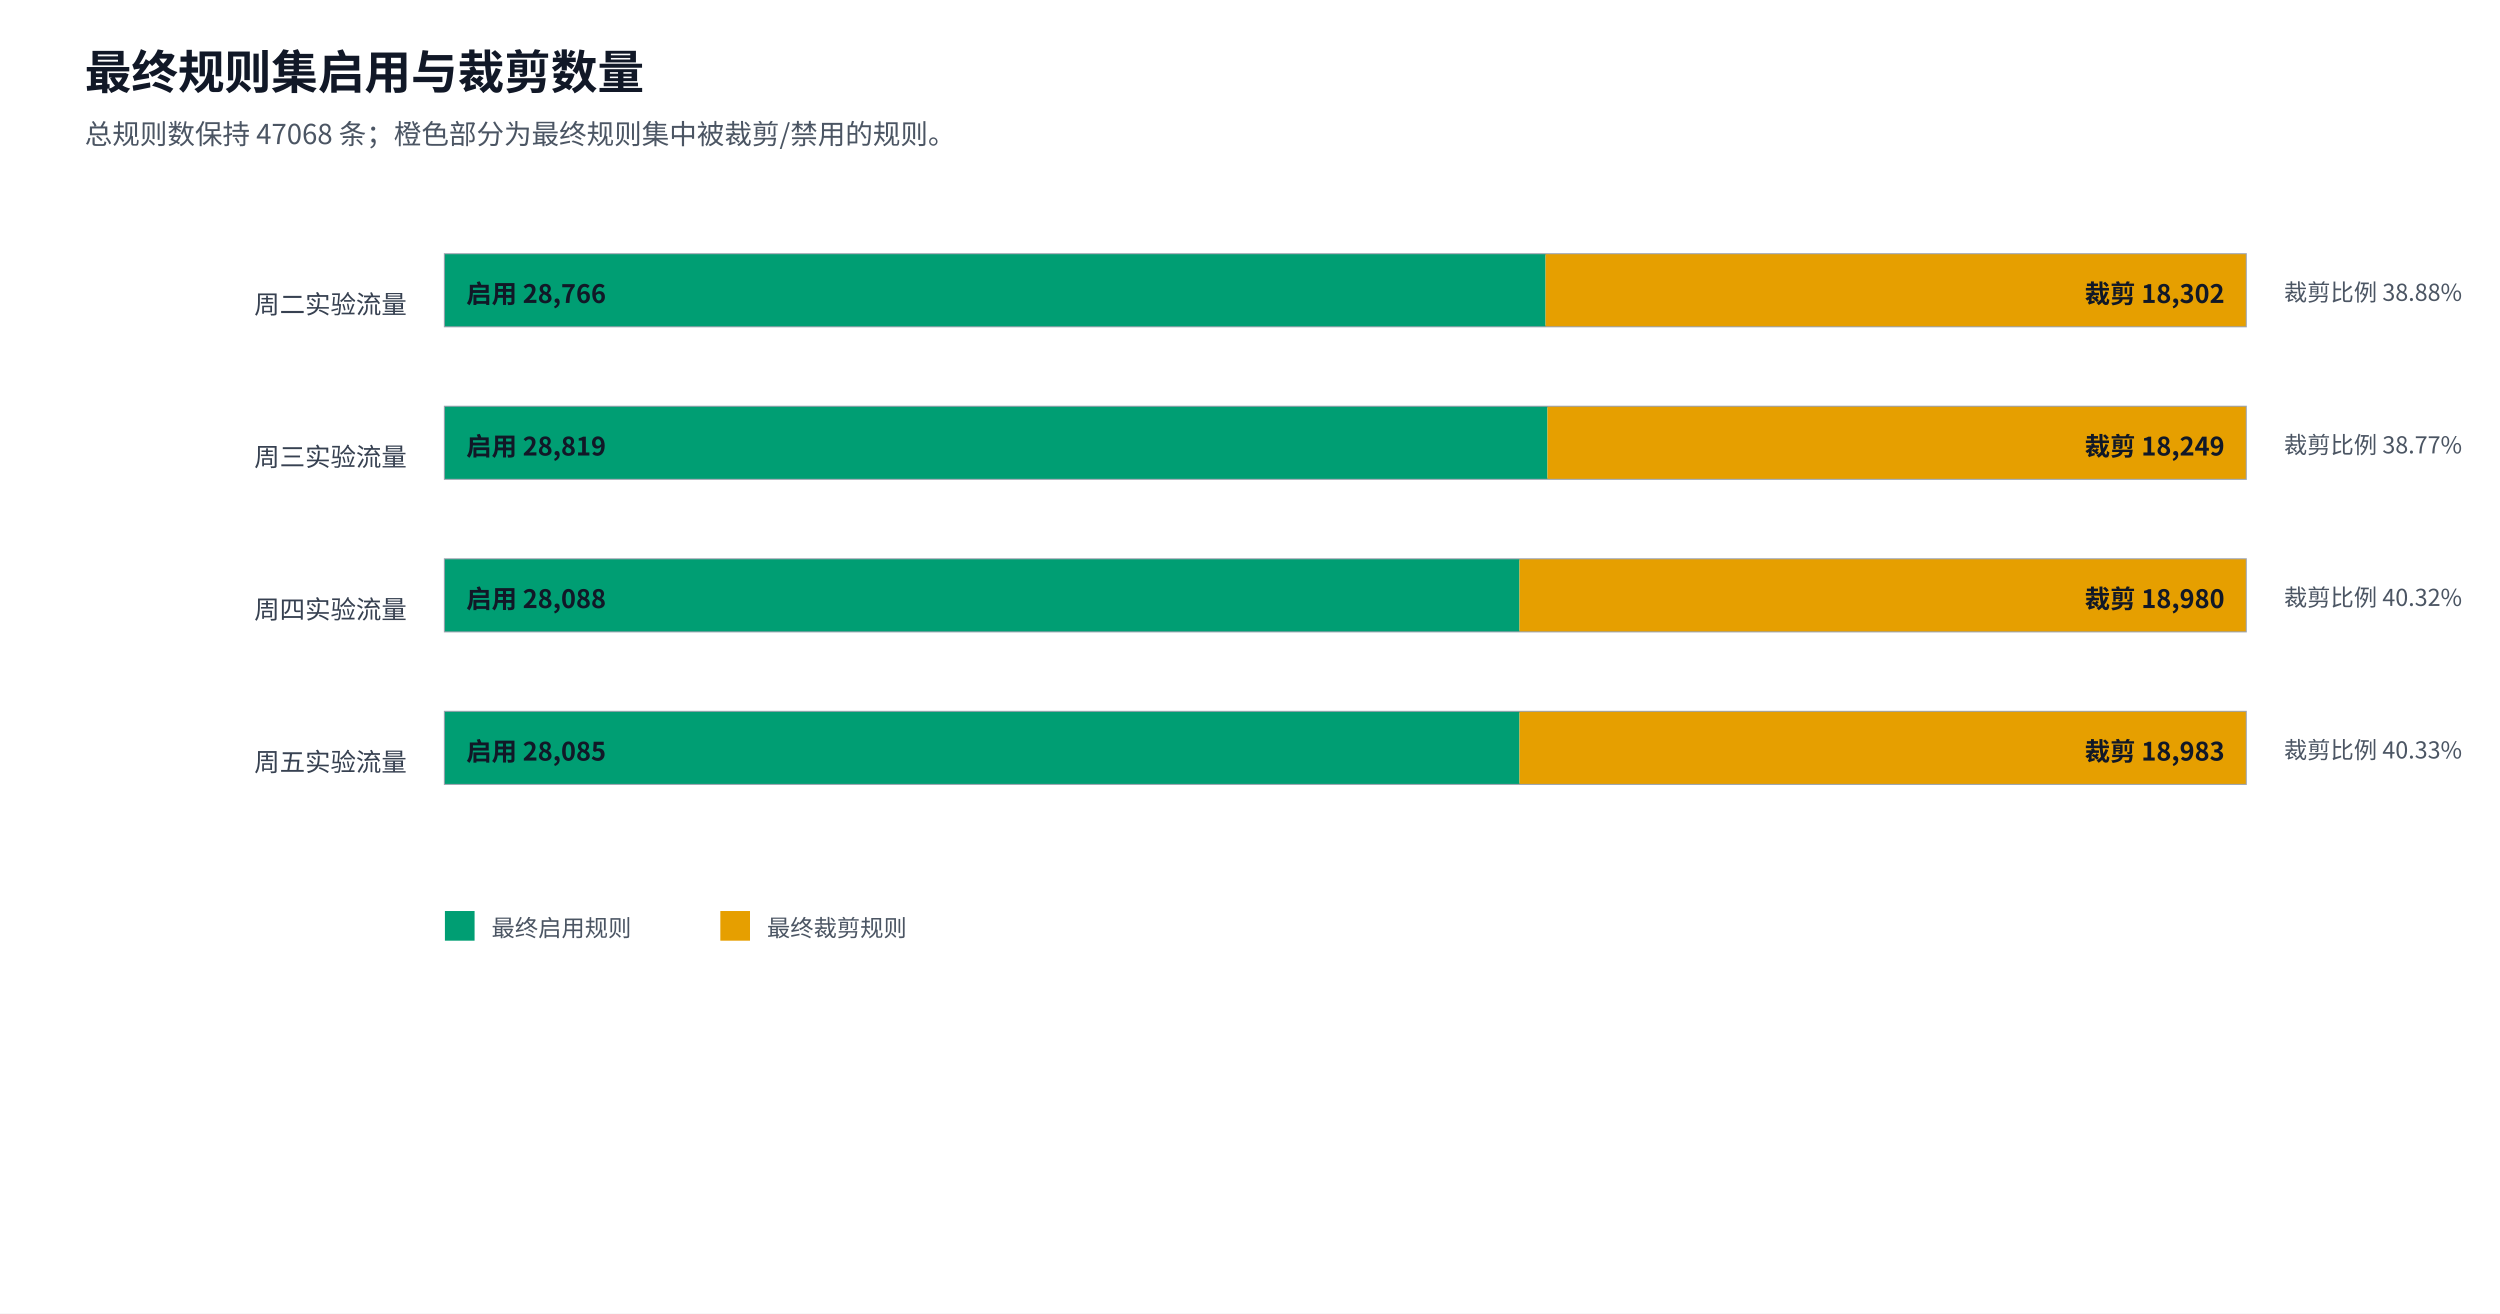
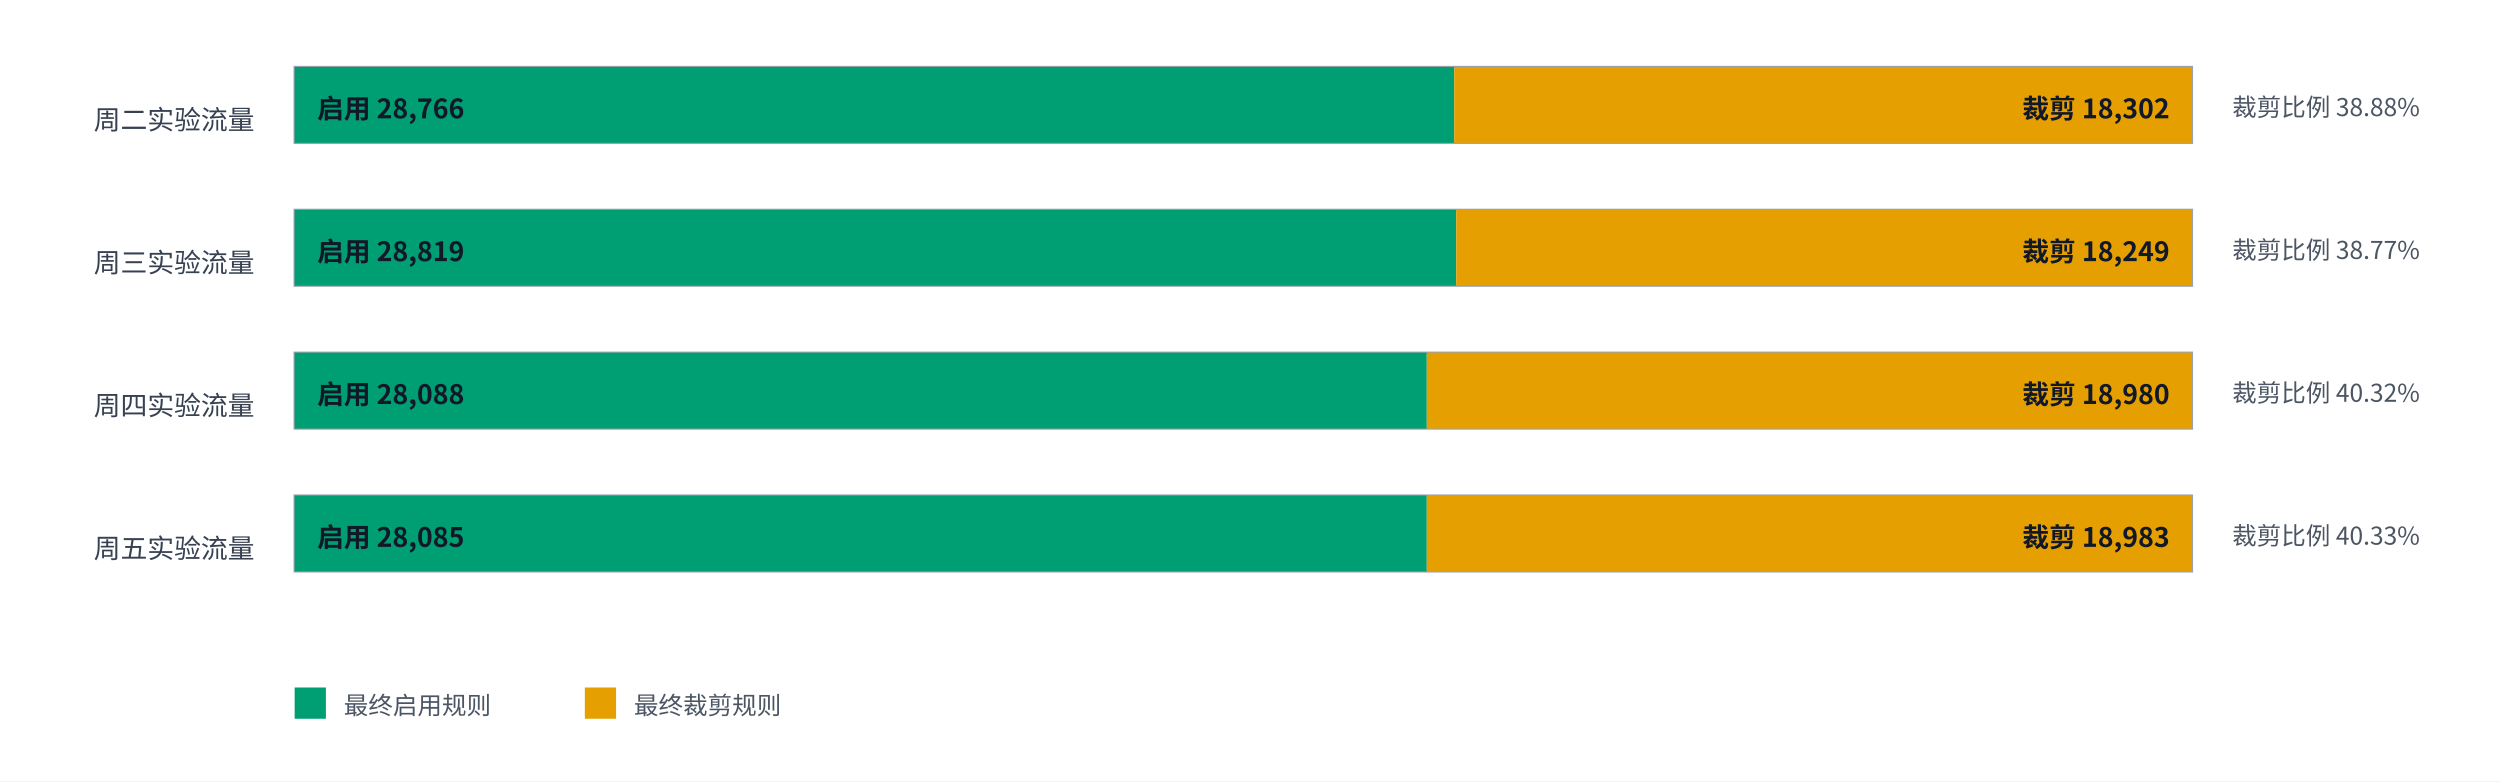
- <svg xmlns="http://www.w3.org/2000/svg" width="1180" height="620" viewBox="0 0 1180 620">
+ <svg xmlns="http://www.w3.org/2000/svg" width="1120" height="350" viewBox="0 0 1120 350">
  <defs>
    <style>
text { font-family: 'Noto Sans CJK SC', 'Source Han Sans SC', 'Microsoft YaHei', 'PingFang SC', 'SimHei', 'WenQuanYi Micro Hei', sans-serif; fill: #111827; }
- .title { font-size: 22px; font-weight: 700; }
- .subtitle { font-size: 13px; fill: #4b5563; }
.axis { stroke: #6b7280; stroke-width: 1; }
.grid { stroke: #e5e7eb; stroke-width: 1; }
.label { font-size: 12px; fill: #374151; }
.small { font-size: 11px; fill: #4b5563; }
.value { font-size: 12px; font-weight: 600; }
.panel-title { font-size: 15px; font-weight: 700; }
.note { font-size: 12px; fill: #4b5563; }
</style>
  </defs>
-   <rect x="0" y="0" width="1180" height="620" fill="#ffffff" />
-   <text class="title" x="40" y="42">最终规则集启用与裁剪数量</text>
-   <text class="subtitle" x="40" y="68">总规则数保持 47068 条；橙色部分为最终规则集中被裁剪/禁用的规则。</text>
-   <text class="label" x="192" y="148" text-anchor="end">周二实验流量</text>
-   <rect x="210" y="120" width="850" height="34" fill="#ffffff" stroke="#9ca3af" stroke-width="1" />
-   <rect x="210" y="120" width="519.5" height="34" fill="#009e73" />
-   <rect x="729.5" y="120" width="330.5" height="34" fill="#e69f00" />
-   <text class="value" x="220" y="143">启用 28,766</text>
-   <text class="value" x="1050.0" y="143" text-anchor="end">裁剪 18,302</text>
-   <text class="small" x="1078" y="142">裁剪比例 38.88%</text>
-   <text class="label" x="192" y="220" text-anchor="end">周三实验流量</text>
-   <rect x="210" y="192" width="850" height="34" fill="#ffffff" stroke="#9ca3af" stroke-width="1" />
-   <rect x="210" y="192" width="520.4" height="34" fill="#009e73" />
-   <rect x="730.4" y="192" width="329.6" height="34" fill="#e69f00" />
-   <text class="value" x="220" y="215">启用 28,819</text>
-   <text class="value" x="1050.0" y="215" text-anchor="end">裁剪 18,249</text>
-   <text class="small" x="1078" y="214">裁剪比例 38.77%</text>
-   <text class="label" x="192" y="292" text-anchor="end">周四实验流量</text>
-   <rect x="210" y="264" width="850" height="34" fill="#ffffff" stroke="#9ca3af" stroke-width="1" />
-   <rect x="210" y="264" width="507.2" height="34" fill="#009e73" />
-   <rect x="717.2" y="264" width="342.8" height="34" fill="#e69f00" />
-   <text class="value" x="220" y="287">启用 28,088</text>
-   <text class="value" x="1050.0" y="287" text-anchor="end">裁剪 18,980</text>
-   <text class="small" x="1078" y="286">裁剪比例 40.32%</text>
-   <text class="label" x="192" y="364" text-anchor="end">周五实验流量</text>
-   <rect x="210" y="336" width="850" height="34" fill="#ffffff" stroke="#9ca3af" stroke-width="1" />
-   <rect x="210" y="336" width="507.2" height="34" fill="#009e73" />
-   <rect x="717.2" y="336" width="342.8" height="34" fill="#e69f00" />
-   <text class="value" x="220" y="359">启用 28,085</text>
-   <text class="value" x="1050.0" y="359" text-anchor="end">裁剪 18,983</text>
-   <text class="small" x="1078" y="358">裁剪比例 40.33%</text>
-   <rect x="210" y="430" width="14" height="14" fill="#009e73" />
-   <text class="small" x="232" y="442">最终启用规则</text>
-   <rect x="340" y="430" width="14" height="14" fill="#e69f00" />
-   <text class="small" x="362" y="442">最终裁剪规则</text>
+   <rect x="0" y="0" width="1120" height="350" fill="#ffffff" />
+   <text class="label" x="114" y="58" text-anchor="end">周二实验流量</text>
+   <rect x="132" y="30" width="850" height="34" fill="#ffffff" stroke="#9ca3af" stroke-width="1" />
+   <rect x="132" y="30" width="519.5" height="34" fill="#009e73" />
+   <rect x="651.5" y="30" width="330.5" height="34" fill="#e69f00" />
+   <text class="value" x="142" y="53">启用 28,766</text>
+   <text class="value" x="972.0" y="53" text-anchor="end">裁剪 18,302</text>
+   <text class="small" x="1000" y="52">裁剪比例 38.88%</text>
+   <text class="label" x="114" y="122" text-anchor="end">周三实验流量</text>
+   <rect x="132" y="94" width="850" height="34" fill="#ffffff" stroke="#9ca3af" stroke-width="1" />
+   <rect x="132" y="94" width="520.4" height="34" fill="#009e73" />
+   <rect x="652.4" y="94" width="329.6" height="34" fill="#e69f00" />
+   <text class="value" x="142" y="117">启用 28,819</text>
+   <text class="value" x="972.0" y="117" text-anchor="end">裁剪 18,249</text>
+   <text class="small" x="1000" y="116">裁剪比例 38.77%</text>
+   <text class="label" x="114" y="186" text-anchor="end">周四实验流量</text>
+   <rect x="132" y="158" width="850" height="34" fill="#ffffff" stroke="#9ca3af" stroke-width="1" />
+   <rect x="132" y="158" width="507.2" height="34" fill="#009e73" />
+   <rect x="639.2" y="158" width="342.8" height="34" fill="#e69f00" />
+   <text class="value" x="142" y="181">启用 28,088</text>
+   <text class="value" x="972.0" y="181" text-anchor="end">裁剪 18,980</text>
+   <text class="small" x="1000" y="180">裁剪比例 40.32%</text>
+   <text class="label" x="114" y="250" text-anchor="end">周五实验流量</text>
+   <rect x="132" y="222" width="850" height="34" fill="#ffffff" stroke="#9ca3af" stroke-width="1" />
+   <rect x="132" y="222" width="507.2" height="34" fill="#009e73" />
+   <rect x="639.2" y="222" width="342.8" height="34" fill="#e69f00" />
+   <text class="value" x="142" y="245">启用 28,085</text>
+   <text class="value" x="972.0" y="245" text-anchor="end">裁剪 18,983</text>
+   <text class="small" x="1000" y="244">裁剪比例 40.33%</text>
+   <rect x="132" y="308" width="14" height="14" fill="#009e73" />
+   <text class="small" x="154" y="320">最终启用规则</text>
+   <rect x="262" y="308" width="14" height="14" fill="#e69f00" />
+   <text class="small" x="284" y="320">最终裁剪规则</text>
</svg>
